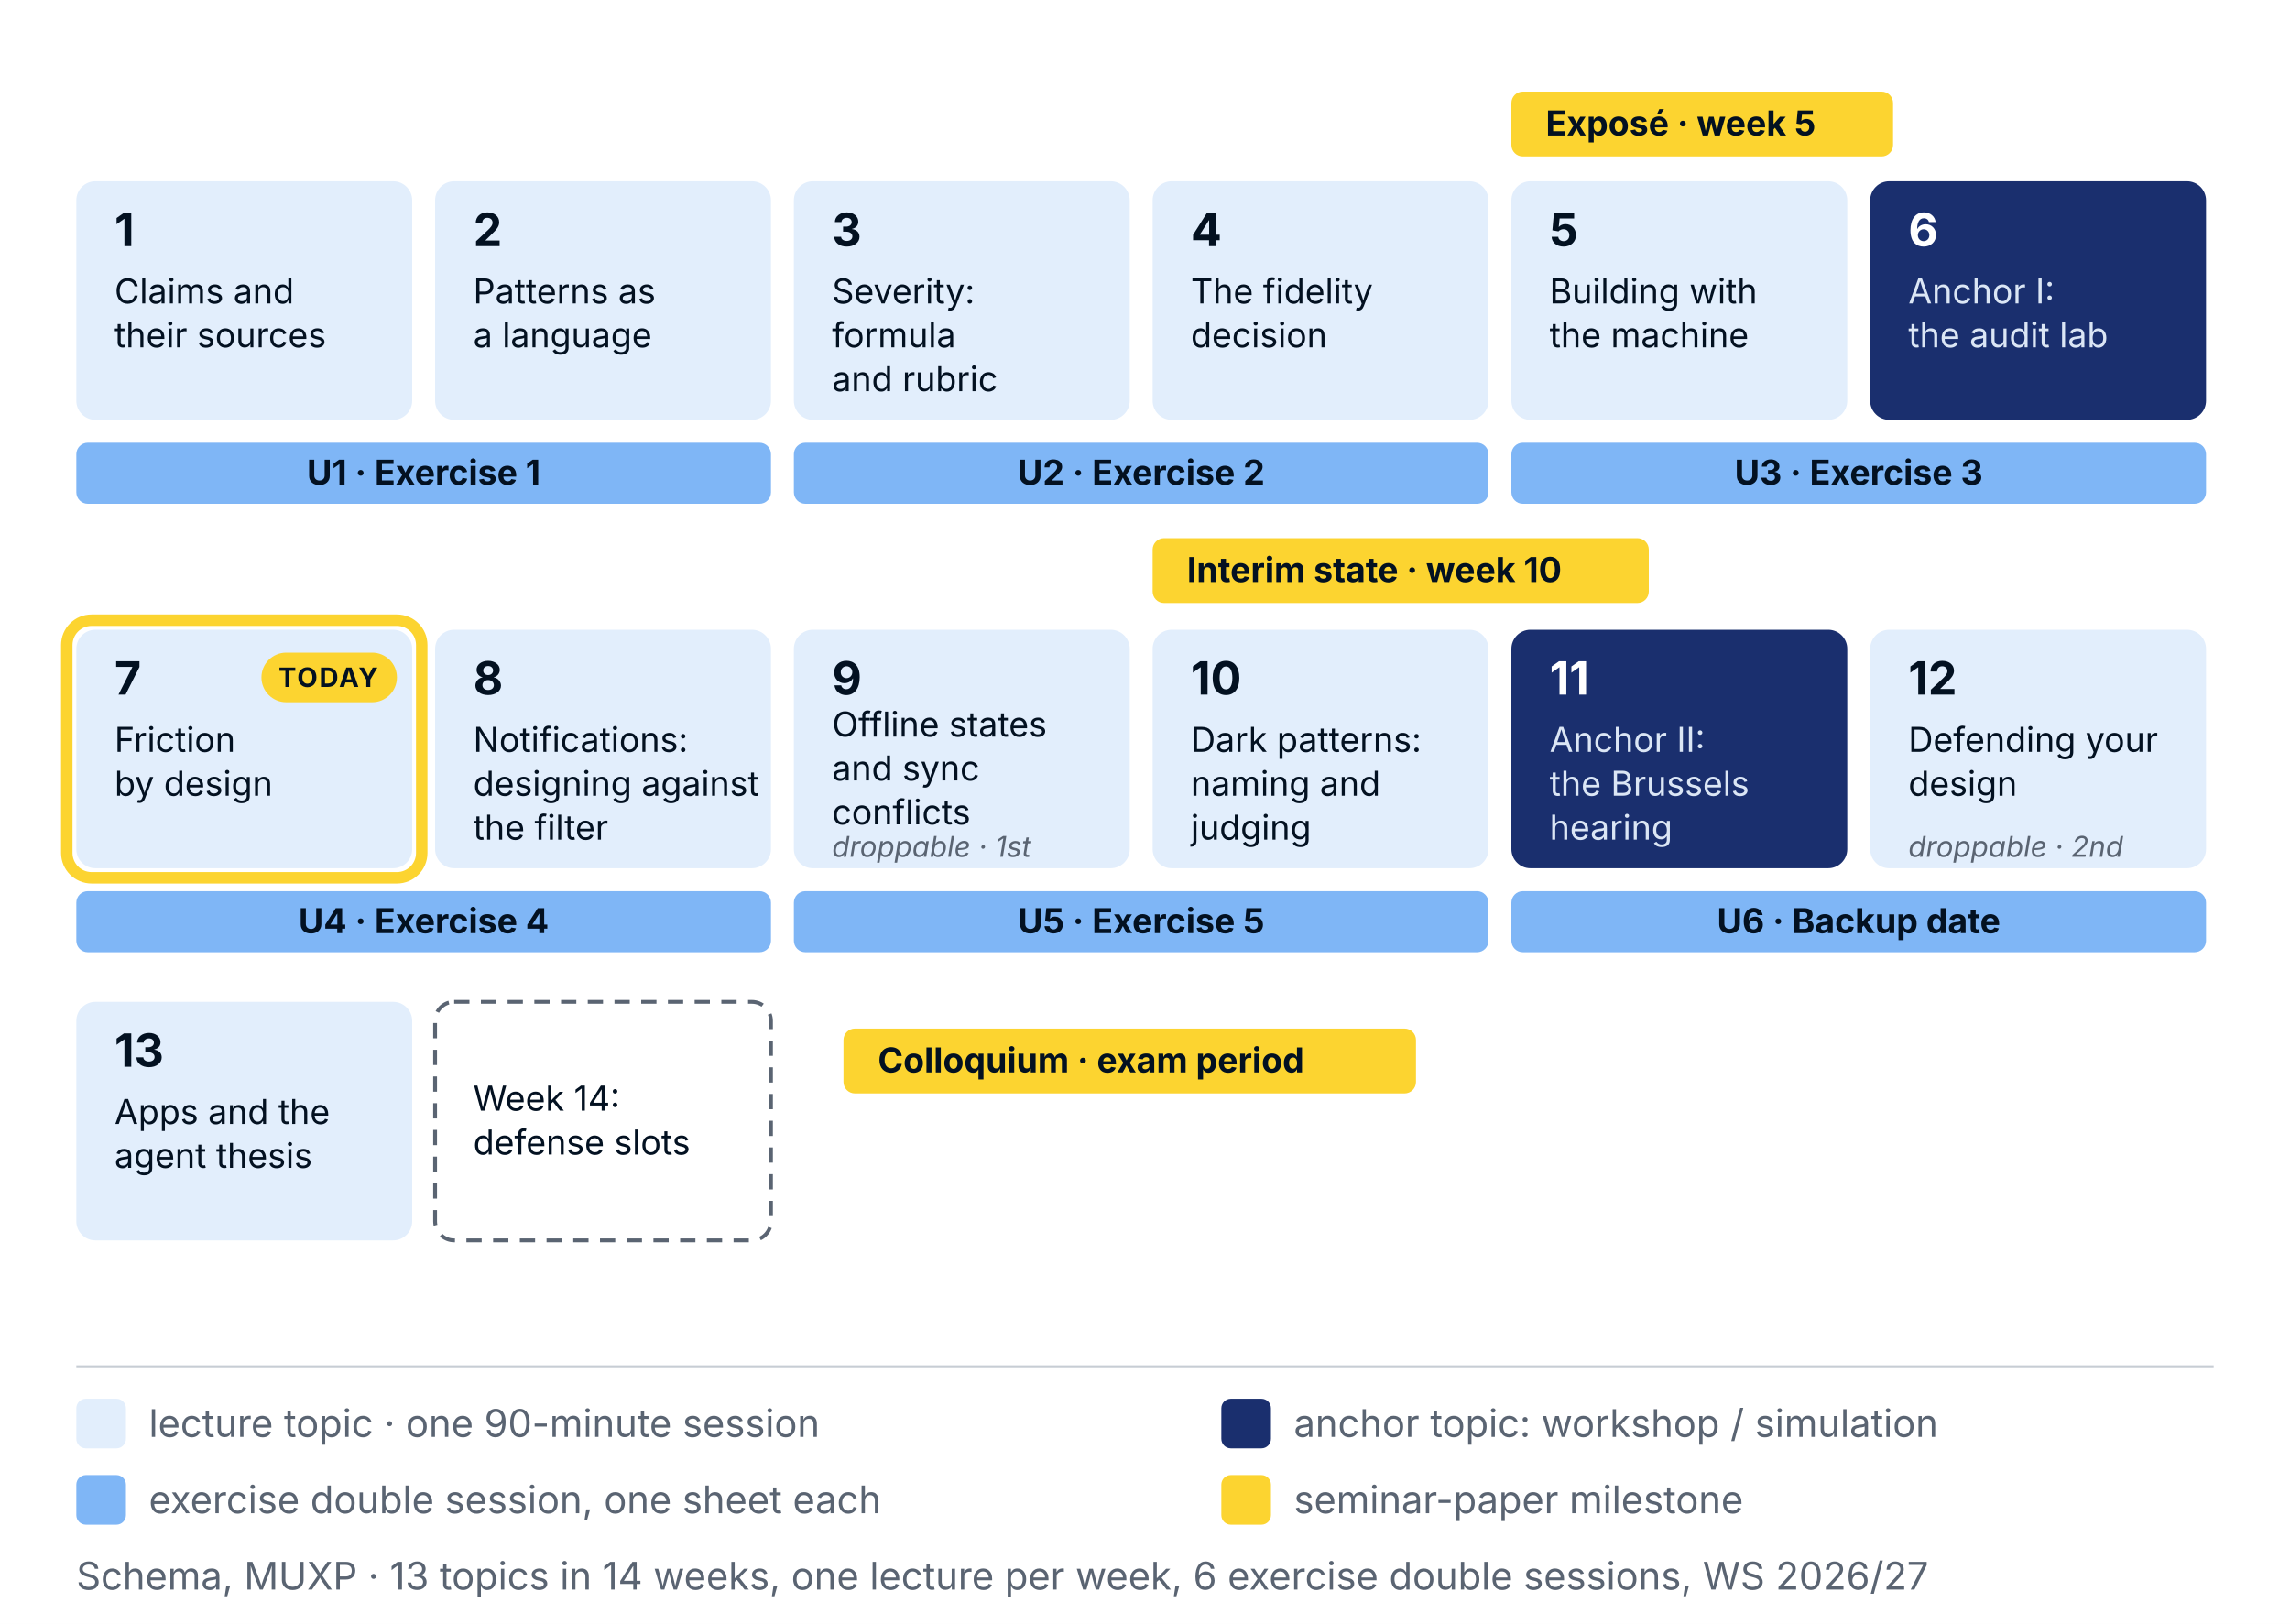
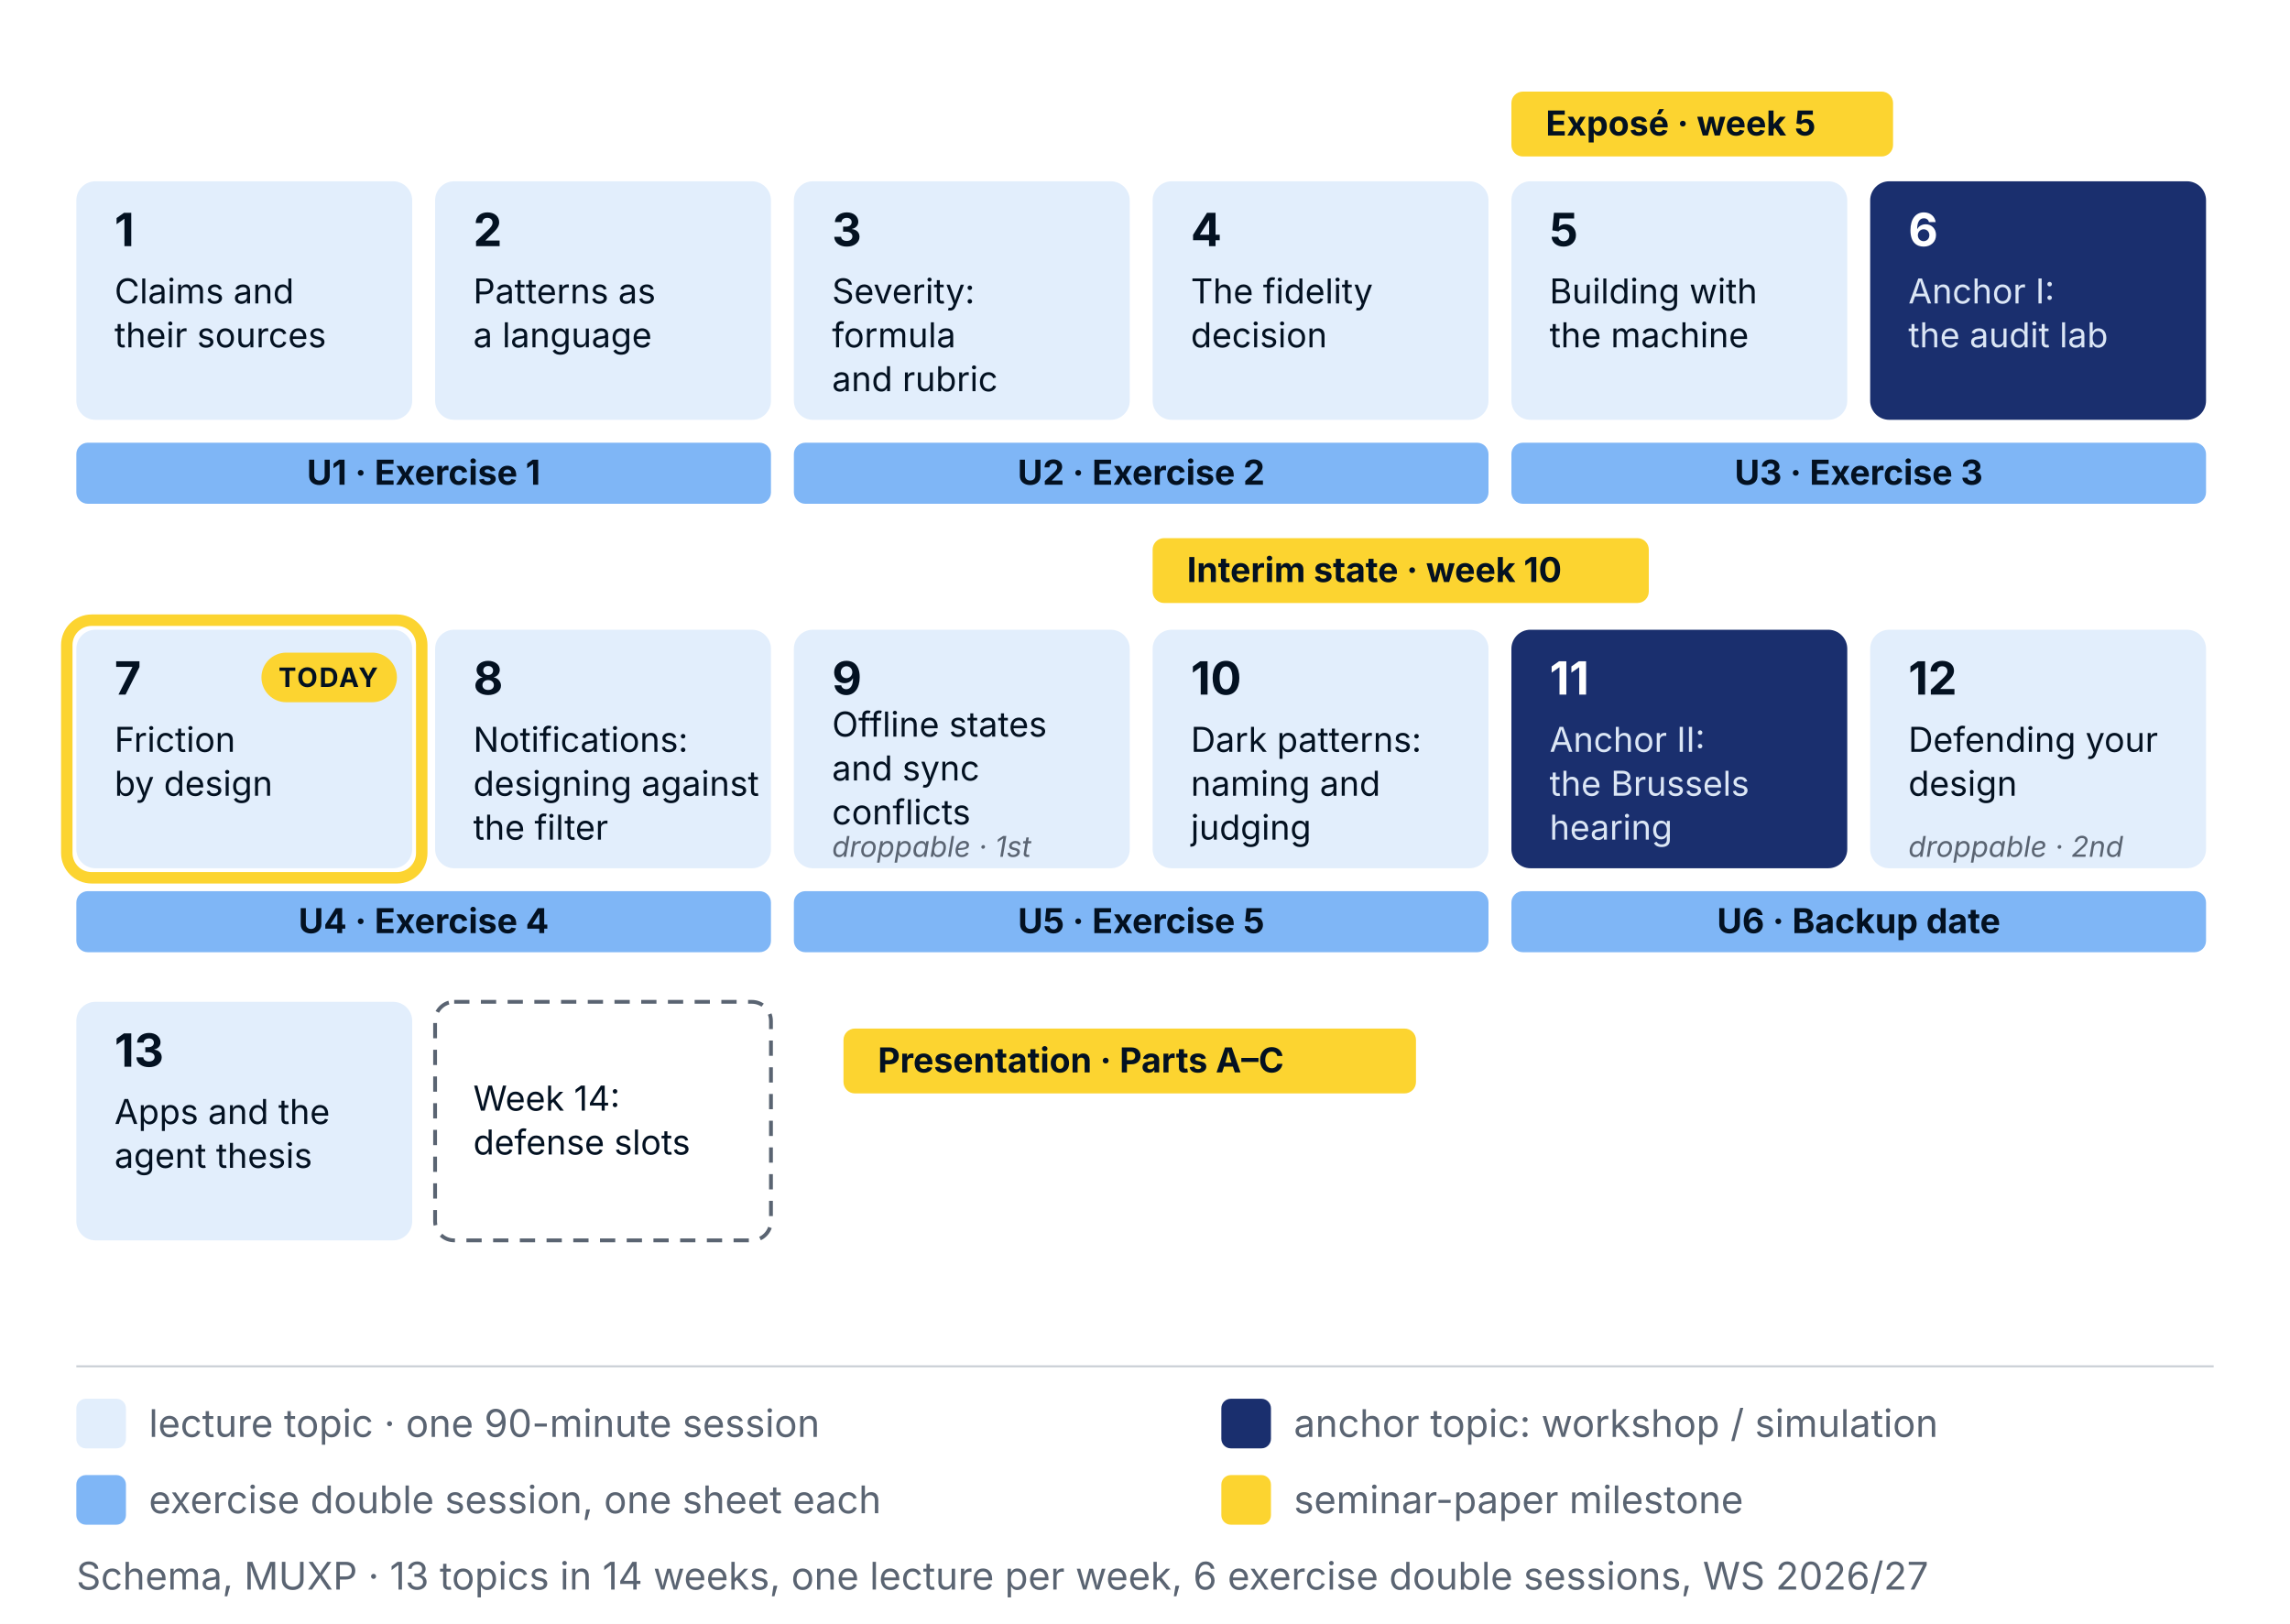
<svg xmlns="http://www.w3.org/2000/svg" viewBox="0 0 1200 851" role="img" aria-labelledby="t d">
  <style>
    text { font-family: Inter, "Neue Haas Unica", Helvetica, Arial, sans-serif; fill: #031121; }
    .num { font-size: 24px; font-weight: 700; }
    .numw { font-size: 24px; font-weight: 700; fill: #ffffff; }
    .tt { font-size: 18px; }
    .ttw { font-size: 18px; fill: #dbe6f5; }
    .utag { font-size: 18px; font-weight: 700; }
    .mtag { font-size: 18px; font-weight: 700; }
    .leg { font-size: 20px; fill: #5a6472; }
    .foot { font-size: 20px; fill: #5a6472; }
    .drop { font-size: 15px; font-style: italic; fill: #5a6472; }
    .chip { font-size: 14px; font-weight: 700; letter-spacing: .06em; fill: #031121; }
  </style>
  <rect width="1200" height="851" fill="#ffffff" />
  <rect x="40" y="95" width="176" height="125" rx="10" fill="#e2eefc" />
  <text class="num" x="60" y="129">1</text>
  <text class="tt" x="60" y="159">Claims and</text>
  <text class="tt" x="60" y="182">their sources</text>
  <rect x="228" y="95" width="176" height="125" rx="10" fill="#e2eefc" />
  <text class="num" x="248" y="129">2</text>
  <text class="tt" x="248" y="159">Patterns as</text>
  <text class="tt" x="248" y="182">a language</text>
  <rect x="416" y="95" width="176" height="125" rx="10" fill="#e2eefc" />
  <text class="num" x="436" y="129">3</text>
  <text class="tt" x="436" y="159">Severity:</text>
  <text class="tt" x="436" y="182">formula</text>
  <text class="tt" x="436" y="205">and rubric</text>
  <rect x="604" y="95" width="176" height="125" rx="10" fill="#e2eefc" />
  <text class="num" x="624" y="129">4</text>
  <text class="tt" x="624" y="159">The fidelity</text>
  <text class="tt" x="624" y="182">decision</text>
  <rect x="792" y="95" width="176" height="125" rx="10" fill="#e2eefc" />
  <text class="num" x="812" y="129">5</text>
  <text class="tt" x="812" y="159">Building with</text>
  <text class="tt" x="812" y="182">the machine</text>
  <rect x="980" y="95" width="176" height="125" rx="10" fill="#1a2f6e" />
  <text class="numw" x="1000" y="129">6</text>
  <text class="ttw" x="1000" y="159">Anchor I:</text>
  <text class="ttw" x="1000" y="182">the audit lab</text>
  <rect x="40" y="330" width="176" height="125" rx="10" fill="#e2eefc" />
  <text class="num" x="60" y="364">7</text>
  <text class="tt" x="60" y="394">Friction</text>
  <text class="tt" x="60" y="417">by design</text>
  <rect x="35" y="325" width="186" height="135" rx="13" fill="none" stroke="#fcd430" stroke-width="6" />
  <rect x="137" y="342" width="71" height="26" rx="13" fill="#fcd430" />
  <text class="chip" x="172" y="360" text-anchor="middle">TODAY</text>
  <rect x="228" y="330" width="176" height="125" rx="10" fill="#e2eefc" />
  <text class="num" x="248" y="364">8</text>
  <text class="tt" x="248" y="394">Notifications:</text>
  <text class="tt" x="248" y="417">designing against</text>
  <text class="tt" x="248" y="440">the filter</text>
  <rect x="416" y="330" width="176" height="125" rx="10" fill="#e2eefc" />
  <text class="num" x="436" y="364">9</text>
  <text class="tt" x="436" y="386">Offline states</text>
  <text class="tt" x="436" y="409">and sync</text>
  <text class="tt" x="436" y="432">conflicts</text>
  <text class="drop" x="436" y="449">droppable · 1st</text>
  <rect x="604" y="330" width="176" height="125" rx="10" fill="#e2eefc" />
  <text class="num" x="624" y="364">10</text>
  <text class="tt" x="624" y="394">Dark patterns:</text>
  <text class="tt" x="624" y="417">naming and</text>
  <text class="tt" x="624" y="440">judging</text>
  <rect x="792" y="330" width="176" height="125" rx="10" fill="#1a2f6e" />
  <text class="numw" x="812" y="364">11</text>
  <text class="ttw" x="812" y="394">Anchor II:</text>
  <text class="ttw" x="812" y="417">the Brussels</text>
  <text class="ttw" x="812" y="440">hearing</text>
  <rect x="980" y="330" width="176" height="125" rx="10" fill="#e2eefc" />
  <text class="num" x="1000" y="364">12</text>
  <text class="tt" x="1000" y="394">Defending your</text>
  <text class="tt" x="1000" y="417">design</text>
  <text class="drop" x="1000" y="449">droppable · 2nd</text>
  <rect x="40" y="525" width="176" height="125" rx="10" fill="#e2eefc" />
  <text class="num" x="60" y="559">13</text>
  <text class="tt" x="60" y="589">Apps and the</text>
  <text class="tt" x="60" y="612">agent thesis</text>
  <rect x="228" y="525" width="176" height="125" rx="10" fill="none" stroke="#5a6472" stroke-width="2" stroke-dasharray="8 6" />
  <text class="tt" x="248" y="582">Week 14:</text>
  <text class="tt" x="248" y="605">defense slots</text>
  <rect x="40" y="232" width="364" height="32" rx="6" fill="#7fb6f6" />
  <text class="utag" x="222" y="254" text-anchor="middle">U1 · Exercise 1</text>
  <rect x="416" y="232" width="364" height="32" rx="6" fill="#7fb6f6" />
  <text class="utag" x="598" y="254" text-anchor="middle">U2 · Exercise 2</text>
  <rect x="792" y="232" width="364" height="32" rx="6" fill="#7fb6f6" />
  <text class="utag" x="974" y="254" text-anchor="middle">U3 · Exercise 3</text>
  <rect x="40" y="467" width="364" height="32" rx="6" fill="#7fb6f6" />
  <text class="utag" x="222" y="489" text-anchor="middle">U4 · Exercise 4</text>
  <rect x="416" y="467" width="364" height="32" rx="6" fill="#7fb6f6" />
  <text class="utag" x="598" y="489" text-anchor="middle">U5 · Exercise 5</text>
  <rect x="792" y="467" width="364" height="32" rx="6" fill="#7fb6f6" />
  <text class="utag" x="974" y="489" text-anchor="middle">U6 · Backup date</text>
  <rect x="792" y="48" width="200" height="34" rx="6" fill="#fcd430" />
  <text class="mtag" x="810" y="71">Exposé · week 5</text>
  <rect x="604" y="282" width="260" height="34" rx="6" fill="#fcd430" />
  <text class="mtag" x="622" y="305">Interim state · week 10</text>
  <rect x="442" y="539" width="300" height="34" rx="6" fill="#fcd430" />
-   <text class="mtag" x="460" y="562">Colloquium · exam period</text>
+   <text class="mtag" x="460" y="562">Presentation · Parts A–C</text>
  <line x1="40" y1="716" x2="1160" y2="716" stroke="#c7cdd4" stroke-width="1" />
  <rect x="40" y="733" width="26" height="26" rx="5" fill="#e2eefc" />
  <text class="leg" x="78" y="753">lecture topic · one 90-minute session</text>
  <rect x="640" y="733" width="26" height="26" rx="5" fill="#1a2f6e" />
  <text class="leg" x="678" y="753">anchor topic: workshop / simulation</text>
  <rect x="40" y="773" width="26" height="26" rx="5" fill="#7fb6f6" />
  <text class="leg" x="78" y="793">exercise double session, one sheet each</text>
  <rect x="640" y="773" width="26" height="26" rx="5" fill="#fcd430" />
  <text class="leg" x="678" y="793">seminar-paper milestone</text>
  <text class="foot" x="40" y="833">Schema, MUXP · 13 topics in 14 weeks, one lecture per week, 6 exercise double sessions, WS 2026/27</text>
</svg>
